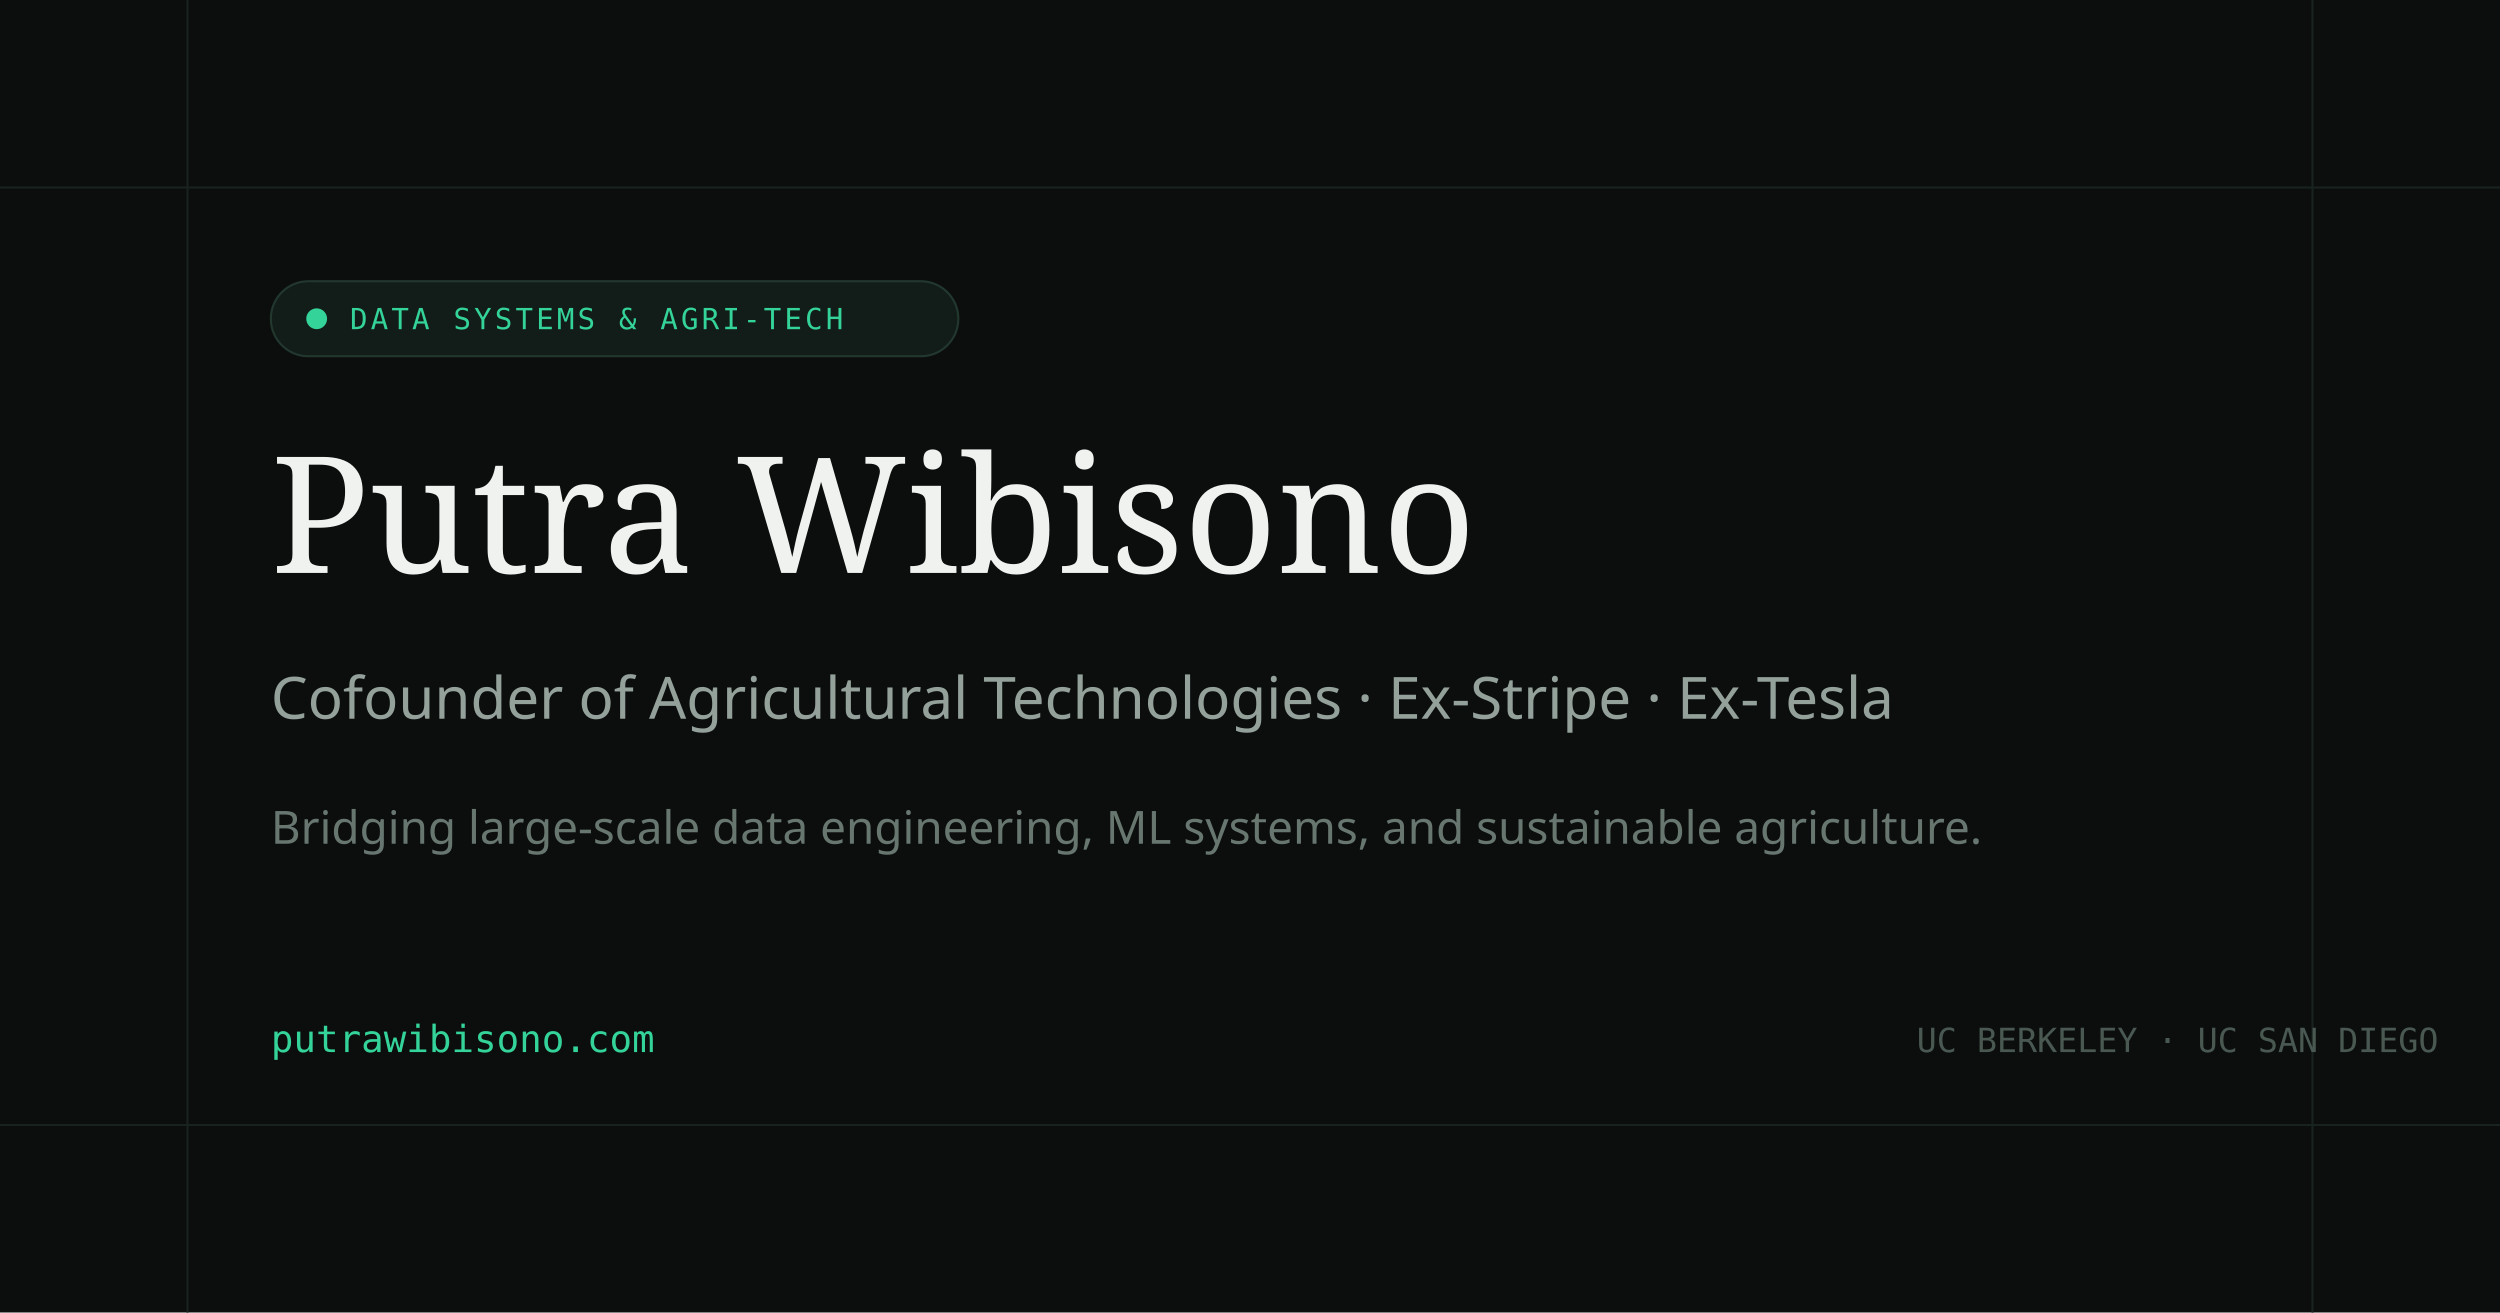
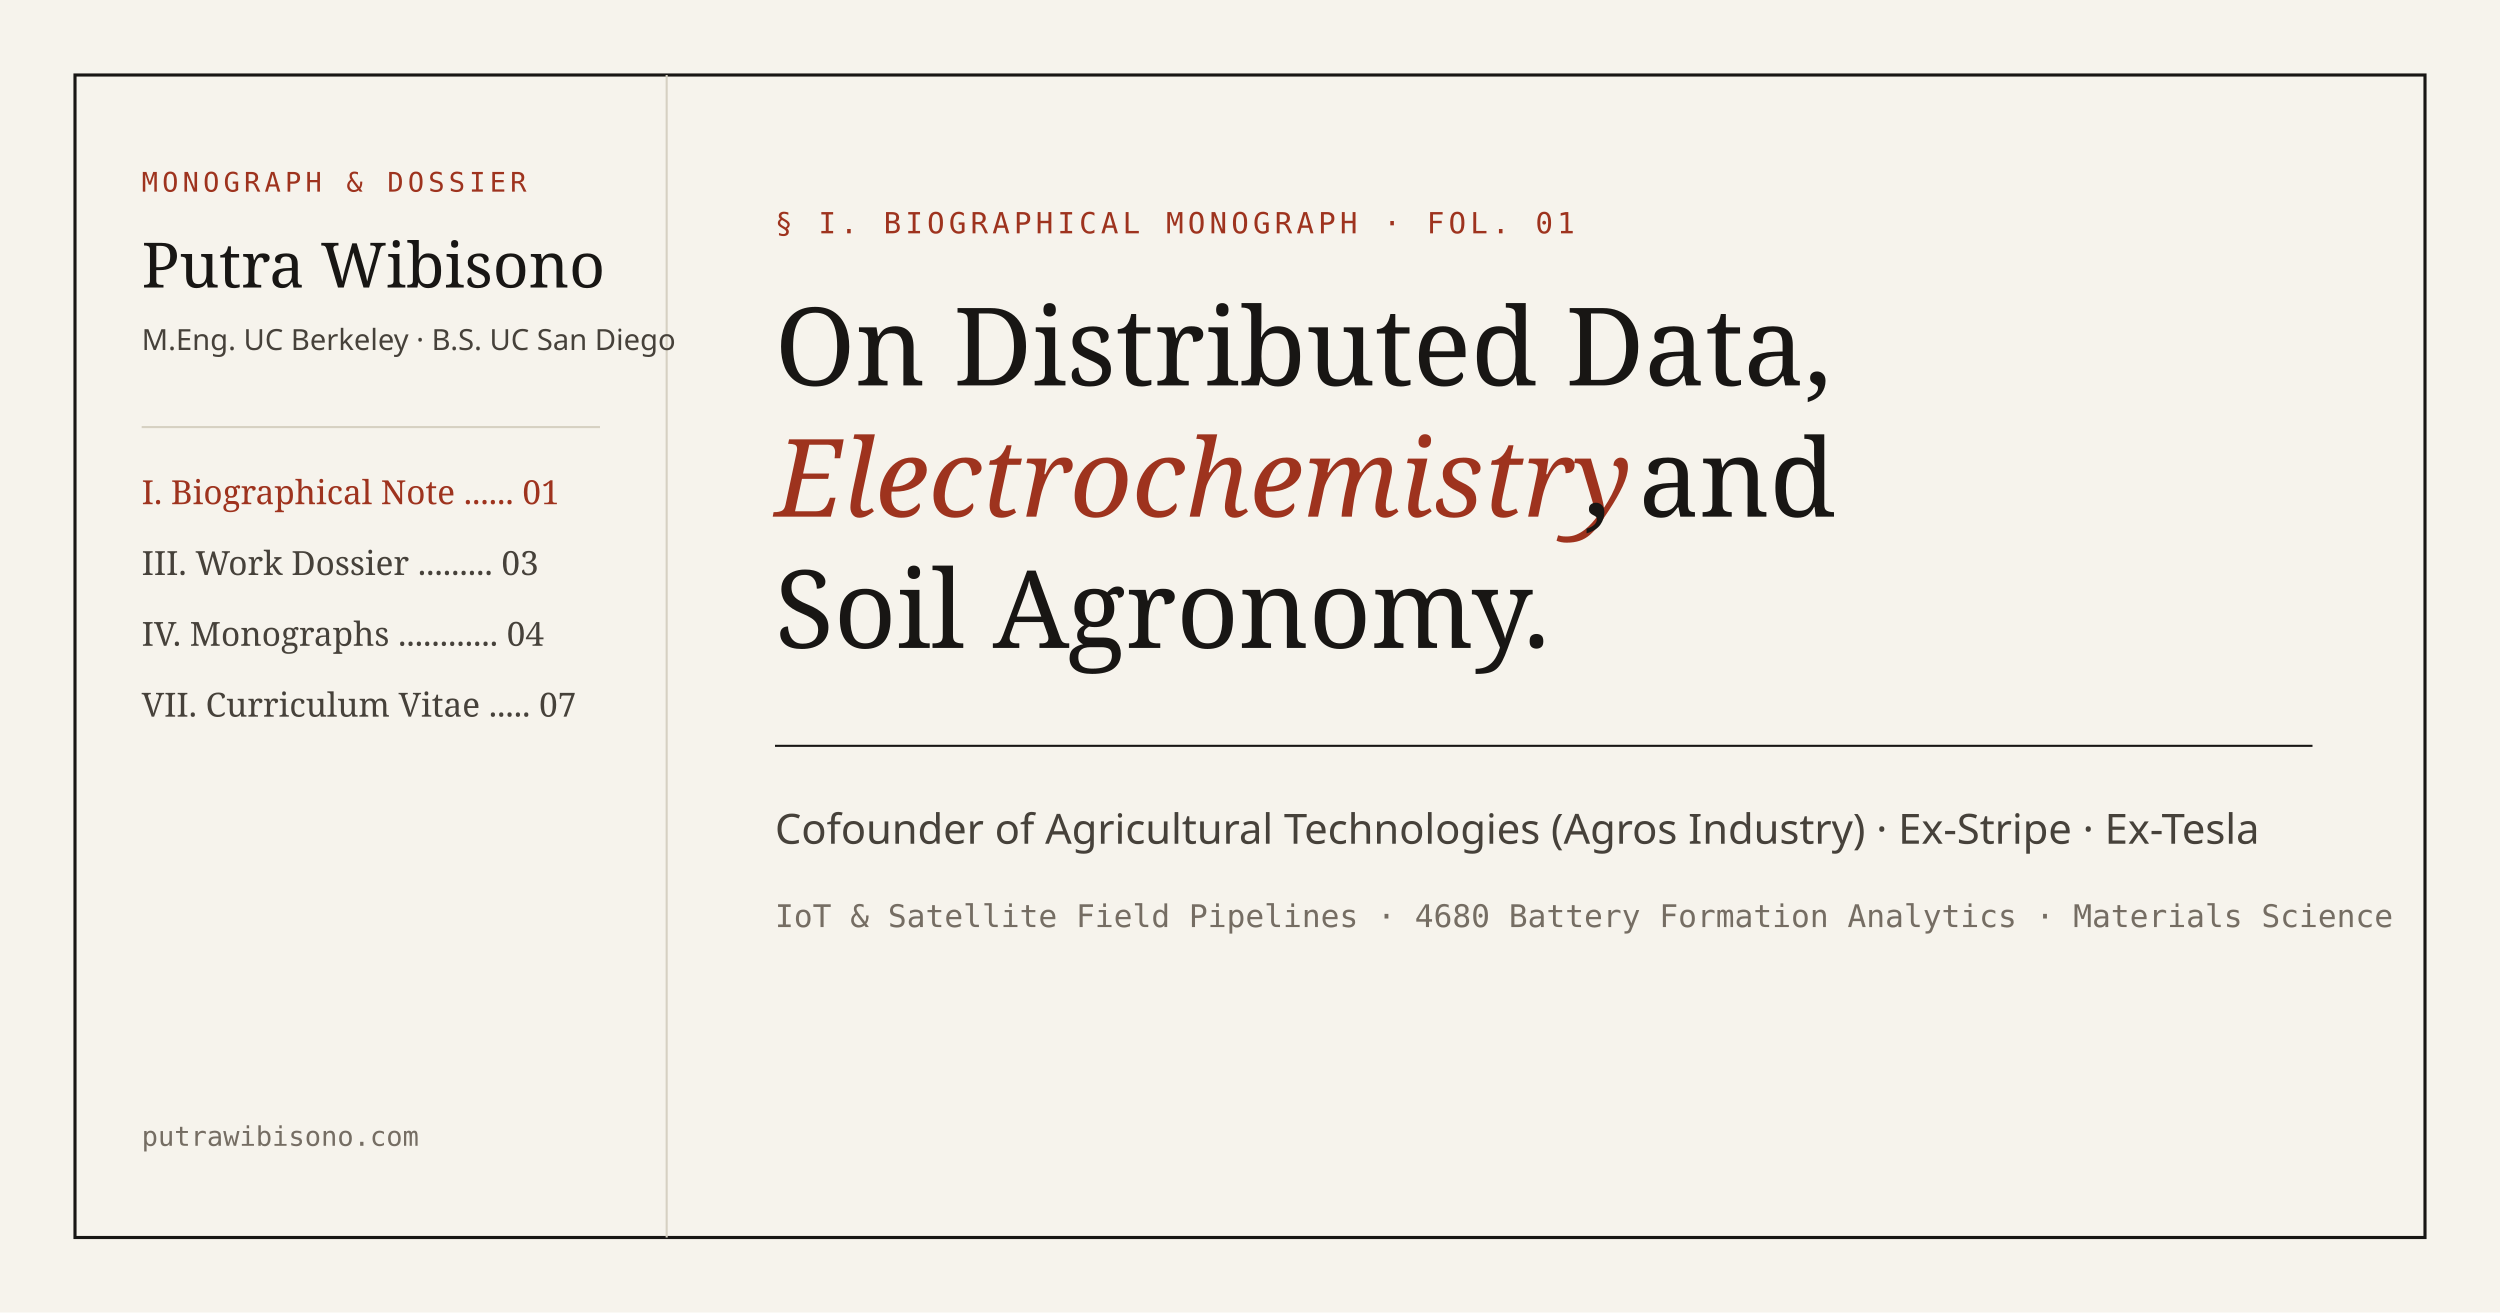
- <svg xmlns="http://www.w3.org/2000/svg" viewBox="0 0 1200 630" fill="none">
-   <rect width="1200" height="630" fill="#0B0E0D" />
-   <g stroke="#18221E" stroke-width="1">
-     <line x1="0" y1="90" x2="1200" y2="90" />
-     <line x1="0" y1="540" x2="1200" y2="540" />
-     <line x1="90" y1="0" x2="90" y2="630" />
-     <line x1="1110" y1="0" x2="1110" y2="630" />
-   </g>
-   <rect x="130" y="135" width="330" height="36" rx="18" fill="#121C18" stroke="#22382F" />
-   <circle cx="152" cy="153" r="5" fill="#34D399" />
-   <text x="168" y="158" fill="#34D399" font-family="monospace" font-size="14" letter-spacing="1.5">DATA SYSTEMS &amp; AGRI-TECH</text>
-   <text x="130" y="275" fill="#F0F2F0" font-family="Georgia, serif" font-size="78" font-weight="400">Putra Wibisono</text>
-   <text x="130" y="345" fill="#94A19B" font-family="sans-serif" font-size="28" font-weight="400">Cofounder of Agricultural Technologies · Ex-Stripe · Ex-Tesla</text>
-   <text x="130" y="405" fill="#687670" font-family="sans-serif" font-size="22">Bridging large-scale data engineering, ML systems, and sustainable agriculture.</text>
-   <text x="130" y="505" fill="#34D399" font-family="monospace" font-size="18">putrawibisono.com</text>
-   <text x="920" y="505" fill="#4A5852" font-family="monospace" font-size="16">UC BERKELEY · UC SAN DIEGO</text>
+ <svg xmlns="http://www.w3.org/2000/svg" viewBox="0 0 1200 630" role="img" aria-label="Putra Wibisono — Personal Monograph &amp; Field Dossier">
+   <rect width="1200" height="630" fill="#F6F3EC" />
+   <rect x="36" y="36" width="1128" height="558" fill="none" stroke="#181614" stroke-width="1.5" />
+   <line x1="320" y1="36" x2="320" y2="594" stroke="#D6D0C2" stroke-width="1" />
+   <text x="68" y="92" font-family="monospace" font-size="13" fill="#9E331E" letter-spacing="2">MONOGRAPH &amp; DOSSIER</text>
+   <text x="68" y="138" font-family="Georgia, serif" font-size="30" fill="#181614">Putra Wibisono</text>
+   <text x="68" y="168" font-family="sans-serif" font-size="14" fill="#46413A">M.Eng. UC Berkeley · B.S. UC San Diego</text>
+   <line x1="68" y1="205" x2="288" y2="205" stroke="#D6D0C2" stroke-width="1" />
+   <text x="68" y="242" font-family="Georgia, serif" font-size="16" fill="#9E331E">I. Biographical Note ...... 01</text>
+   <text x="68" y="276" font-family="Georgia, serif" font-size="16" fill="#46413A">III. Work Dossier ......... 03</text>
+   <text x="68" y="310" font-family="Georgia, serif" font-size="16" fill="#46413A">IV. Monographs ............ 04</text>
+   <text x="68" y="344" font-family="Georgia, serif" font-size="16" fill="#46413A">VII. Curriculum Vitae ..... 07</text>
+   <text x="68" y="550" font-family="monospace" font-size="13" fill="#756D63">putrawibisono.com</text>
+   <text x="372" y="112" font-family="monospace" font-size="14" fill="#9E331E" letter-spacing="2">§ I. BIOGRAPHICAL MONOGRAPH · FOL. 01</text>
+   <text x="372" y="185" font-family="Georgia, serif" font-size="52" fill="#181614">On Distributed Data,</text>
+   <text x="372" y="248" font-family="Georgia, serif" font-style="italic" font-size="52" fill="#9E331E">Electrochemistry</text>
+   <text x="760" y="248" font-family="Georgia, serif" font-size="52" fill="#181614">, and</text>
+   <text x="372" y="311" font-family="Georgia, serif" font-size="52" fill="#181614">Soil Agronomy.</text>
+   <line x1="372" y1="358" x2="1110" y2="358" stroke="#181614" stroke-width="1" />
+   <text x="372" y="405" font-family="sans-serif" font-size="20" fill="#46413A">Cofounder of Agricultural Technologies (Agros Industry) · Ex-Stripe · Ex-Tesla</text>
+   <text x="372" y="445" font-family="monospace" font-size="15" fill="#756D63">IoT &amp; Satellite Field Pipelines · 4680 Battery Formation Analytics · Materials Science</text>
</svg>
